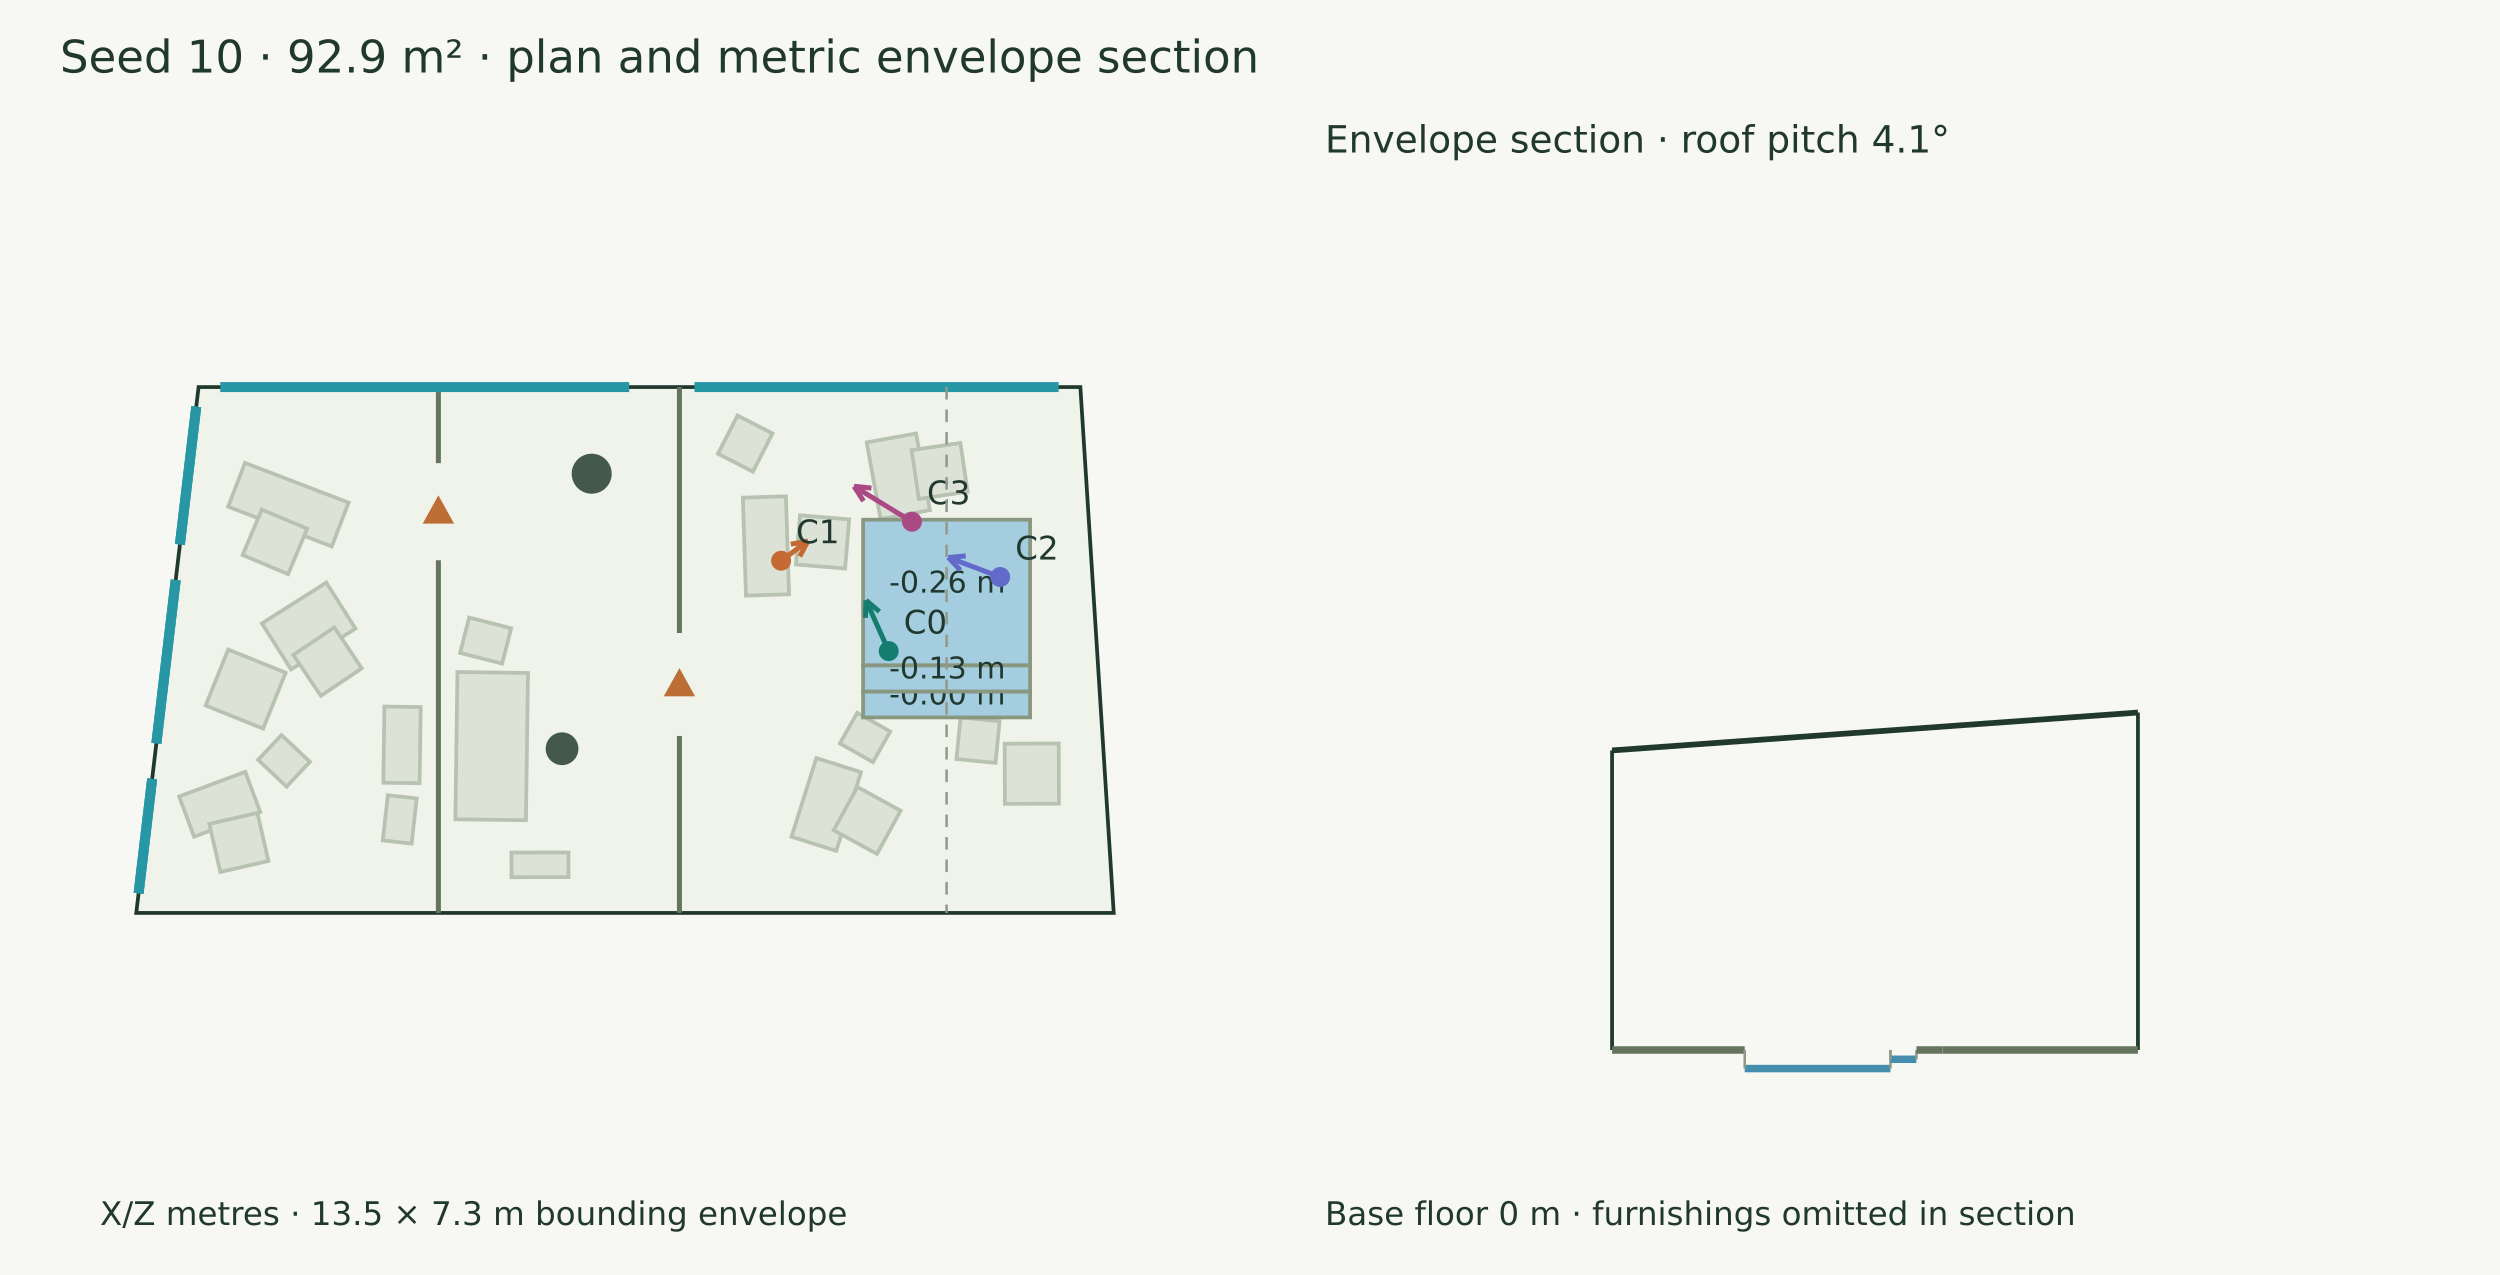
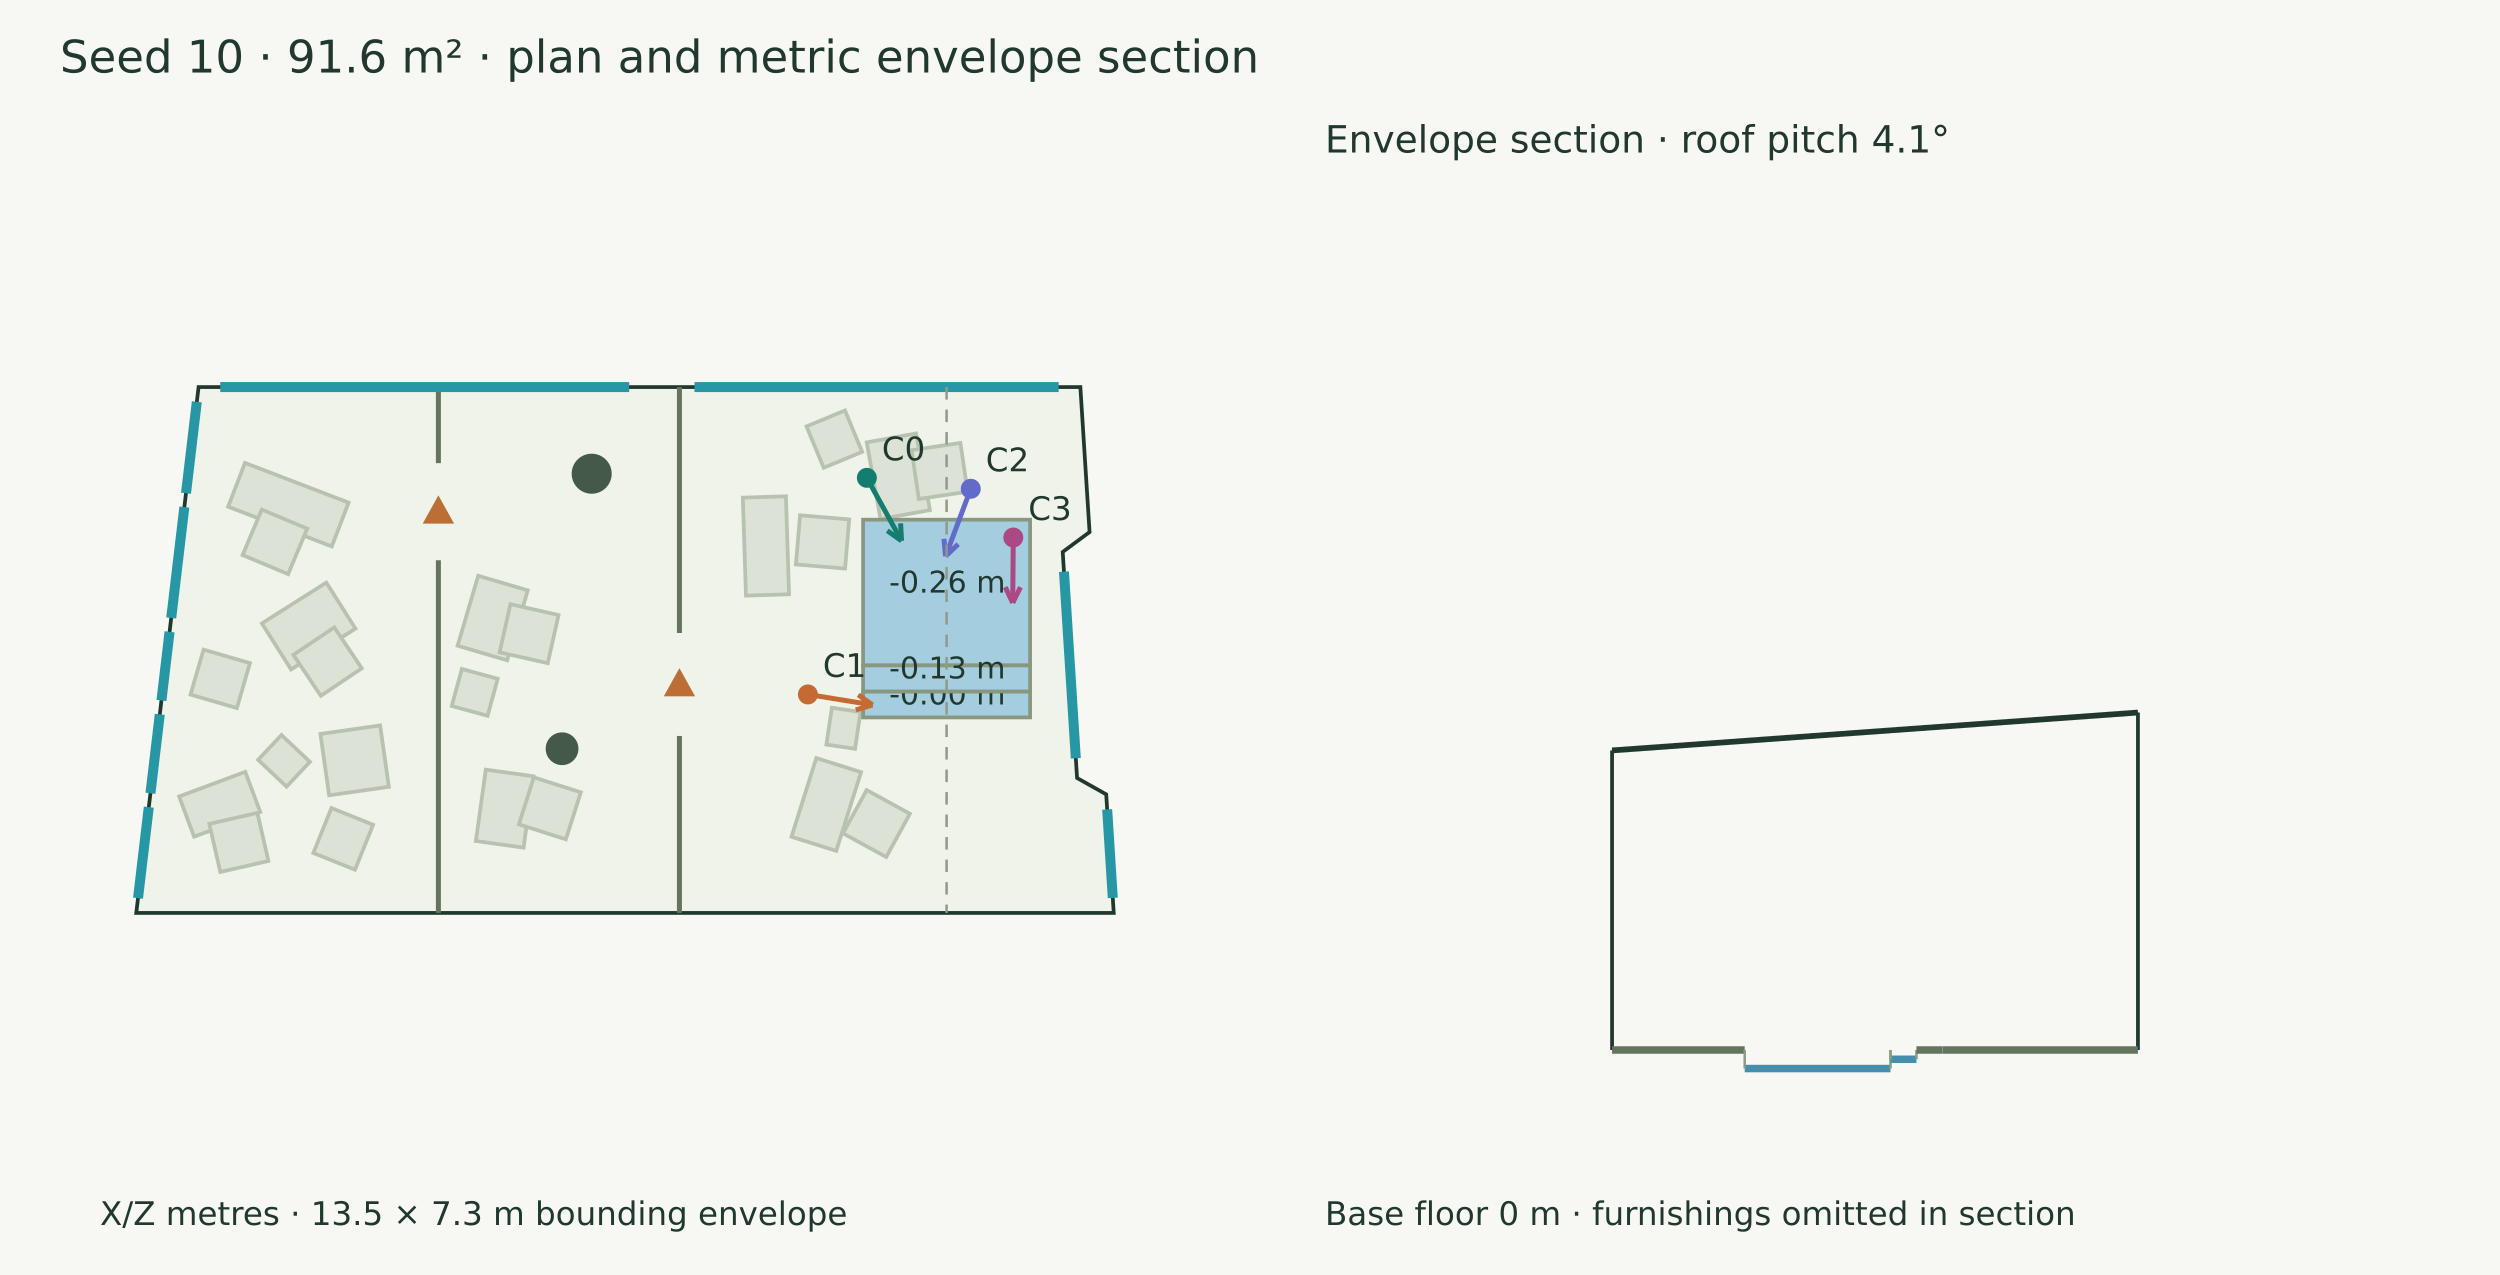
<svg xmlns="http://www.w3.org/2000/svg" width="1000" height="510" viewBox="0 0 1000 510">
  <rect width="100%" height="100%" fill="#f7f8f3" />
  <g font-family="DejaVu Sans" fill="#20382e">
-     <text x="24.000" y="29.000" font-size="18">Seed 10 · 92.9 m² · plan and metric envelope section</text>
-     <polygon points="79.430,154.825 432.144,154.825 445.494,365.175 54.506,365.175" fill="#eff3e9" stroke="#20382e" stroke-width="1.5" />
+     <text x="24.000" y="29.000" font-size="18">Seed 10 · 91.6 m² · plan and metric envelope section</text>
+     <polygon points="79.430,154.825 432.144,154.825 435.825,212.818 425.088,220.780 430.827,311.207 442.484,317.748 445.494,365.175 54.506,365.175" fill="#eff3e9" stroke="#20382e" stroke-width="1.5" />
    <polygon points="104.756,249.355 130.523,233.027 142.190,251.439 116.423,267.767" fill="#dce3d6" stroke="#b7c2b0" stroke-width="1.5" />
    <polygon points="117.336,261.943 133.714,250.946 144.712,267.324 128.333,278.322" fill="#dce3d6" stroke="#b7c2b0" stroke-width="1.5" />
    <polygon points="71.644,318.583 98.109,308.732 104.095,324.814 77.630,334.665" fill="#dce3d6" stroke="#b7c2b0" stroke-width="1.5" />
    <polygon points="83.723,329.560 102.952,325.153 107.359,344.383 88.129,348.790" fill="#dce3d6" stroke="#b7c2b0" stroke-width="1.5" />
    <polygon points="97.987,185.153 139.430,201.058 132.704,218.584 91.261,202.680" fill="#dce3d6" stroke="#b7c2b0" stroke-width="1.5" />
    <polygon points="104.689,203.829 122.879,211.466 115.242,229.656 97.052,222.019" fill="#dce3d6" stroke="#b7c2b0" stroke-width="1.5" />
    <polygon points="298.385,238.257 297.134,199.063 314.363,198.513 315.614,237.707" fill="#dce3d6" stroke="#b7c2b0" stroke-width="1.5" />
    <polygon points="318.376,225.775 320.023,206.116 339.682,207.763 338.035,227.422" fill="#dce3d6" stroke="#b7c2b0" stroke-width="1.5" />
    <polygon points="316.600,334.710 326.524,303.230 344.414,308.870 334.490,340.350" fill="#dce3d6" stroke="#b7c2b0" stroke-width="1.5" />
-     <polygon points="333.473,332.093 342.956,314.794 360.256,324.276 350.773,341.576" fill="#dce3d6" stroke="#b7c2b0" stroke-width="1.5" />
+     <polygon points="337.180,333.328 346.662,316.029 363.962,325.511 354.479,342.811" fill="#dce3d6" stroke="#b7c2b0" stroke-width="1.5" />
    <polygon points="352.213,207.605 346.681,176.951 366.438,173.385 371.970,204.039" fill="#dce3d6" stroke="#b7c2b0" stroke-width="1.5" />
    <polygon points="367.528,199.583 364.636,180.068 384.151,177.175 387.043,196.690" fill="#dce3d6" stroke="#b7c2b0" stroke-width="1.5" />
-     <polygon points="355.776,251.720 362.058,219.041 382.433,222.958 376.150,255.637" fill="#dce3d6" stroke="#b7c2b0" stroke-width="1.5" />
-     <polygon points="377.951,249.640 383.296,230.650 402.286,235.995 396.941,254.985" fill="#dce3d6" stroke="#b7c2b0" stroke-width="1.5" />
-     <polygon points="182.152,327.703 182.965,268.800 211.189,269.190 210.376,328.092" fill="#dce3d6" stroke="#b7c2b0" stroke-width="1.5" />
-     <polygon points="227.395,350.846 204.610,350.871 204.599,341.007 227.384,340.982" fill="#dce3d6" stroke="#b7c2b0" stroke-width="1.5" />
-     <polygon points="153.339,313.081 153.759,282.621 168.264,282.822 167.844,313.281" fill="#dce3d6" stroke="#b7c2b0" stroke-width="1.5" />
-     <polygon points="184.039,261.147 187.659,247.015 204.465,251.319 200.846,265.451" fill="#dce3d6" stroke="#b7c2b0" stroke-width="1.5" />
-     <polygon points="153.125,336.173 155.129,318.091 166.658,319.369 164.653,337.451" fill="#dce3d6" stroke="#b7c2b0" stroke-width="1.5" />
-     <polygon points="335.951,297.374 342.875,285.134 356.086,292.608 349.162,304.848" fill="#dce3d6" stroke="#b7c2b0" stroke-width="1.5" />
+     <polygon points="367.012,265.785 364.187,231.569 380.593,230.214 383.418,264.431" fill="#dce3d6" stroke="#b7c2b0" stroke-width="1.5" />
+     <polygon points="379.632,255.230 378.407,235.540 398.097,234.316 399.322,254.006" fill="#dce3d6" stroke="#b7c2b0" stroke-width="1.5" />
+     <polygon points="183.044,258.292 191.289,230.311 211.104,236.150 202.859,264.131" fill="#dce3d6" stroke="#b7c2b0" stroke-width="1.5" />
+     <polygon points="199.840,260.927 204.179,241.682 223.424,246.021 219.085,265.266" fill="#dce3d6" stroke="#b7c2b0" stroke-width="1.5" />
+     <polygon points="190.359,336.406 194.327,307.864 213.390,310.514 209.423,339.056" fill="#dce3d6" stroke="#b7c2b0" stroke-width="1.5" />
+     <polygon points="207.540,329.735 213.542,310.942 232.335,316.943 226.333,335.737" fill="#dce3d6" stroke="#b7c2b0" stroke-width="1.5" />
+     <polygon points="358.684,225.190 355.670,213.181 370.061,209.569 373.075,221.578" fill="#dce3d6" stroke="#b7c2b0" stroke-width="1.5" />
+     <polygon points="180.694,282.403 184.740,267.594 199.078,271.513 195.031,286.321" fill="#dce3d6" stroke="#b7c2b0" stroke-width="1.5" />
+     <polygon points="330.558,297.824 332.743,283.097 344.200,284.796 342.015,299.524" fill="#dce3d6" stroke="#b7c2b0" stroke-width="1.5" />
    <polygon points="112.589,294.017 123.964,304.735 114.621,314.651 103.246,303.932" fill="#dce3d6" stroke="#b7c2b0" stroke-width="1.5" />
-     <polygon points="82.256,282.206 91.264,259.822 114.261,269.076 105.253,291.460" fill="#dce3d6" stroke="#b7c2b0" stroke-width="1.5" />
-     <polygon points="382.591,303.622 384.230,286.958 399.842,288.494 398.202,305.157" fill="#dce3d6" stroke="#b7c2b0" stroke-width="1.5" />
-     <polygon points="423.485,297.394 423.565,321.467 401.953,321.539 401.873,297.466" fill="#dce3d6" stroke="#b7c2b0" stroke-width="1.5" />
-     <polygon points="287.183,181.505 295.017,166.221 308.995,173.386 301.161,188.670" fill="#dce3d6" stroke="#b7c2b0" stroke-width="1.5" />
+     <polygon points="155.538,314.723 131.648,318.111 128.167,293.568 152.057,290.180" fill="#dce3d6" stroke="#b7c2b0" stroke-width="1.5" />
+     <polygon points="125.334,341.197 132.572,323.213 149.231,329.917 141.994,347.901" fill="#dce3d6" stroke="#b7c2b0" stroke-width="1.5" />
+     <polygon points="329.463,187.107 322.606,170.562 337.991,164.186 344.848,180.731" fill="#dce3d6" stroke="#b7c2b0" stroke-width="1.5" />
+     <polygon points="76.207,277.844 81.431,259.855 99.976,265.240 94.753,283.229" fill="#dce3d6" stroke="#b7c2b0" stroke-width="1.5" />
    <polygon points="345.236,207.885 412.038,207.885 412.038,266.184 345.236,266.184" fill="#a4cee0" stroke="#899781" stroke-width="1.5" />
    <text x="355.637" y="237.034" font-size="12">-0.26 m</text>
    <polygon points="345.236,276.577 412.038,276.577 412.038,286.971 345.236,286.971" fill="#a4cee0" stroke="#899781" stroke-width="1.5" />
    <text x="355.637" y="281.774" font-size="12">-0.00 m</text>
    <polygon points="345.236,266.184 412.038,266.184 412.038,276.577 345.236,276.577" fill="#a4cee0" stroke="#899781" stroke-width="1.5" />
    <text x="355.637" y="271.381" font-size="12">-0.13 m</text>
    <circle cx="236.67" cy="189.49" r="8.005" fill="#45594a" />
    <circle cx="224.826" cy="299.492" r="6.549" fill="#45594a" />
    <path d="M271.770,154.825 L271.770,253.199" stroke="#65745f" stroke-width="2" fill="none" />
    <path d="M271.770,294.382 L271.770,365.175" stroke="#65745f" stroke-width="2" fill="none" />
    <polygon points="271.770,268.791 266.770,277.791 276.770,277.791" fill="#bc6e35" stroke="#bc6e35" stroke-width="1.5" />
    <path d="M175.356,154.825 L175.356,185.264" stroke="#65745f" stroke-width="2" fill="none" />
    <path d="M175.356,224.099 L175.356,365.175" stroke="#65745f" stroke-width="2" fill="none" />
    <polygon points="175.356,199.681 170.356,208.681 180.356,208.681" fill="#bc6e35" stroke="#bc6e35" stroke-width="1.5" />
    <path d="M88.107,154.825 L251.680,154.825" stroke="#2797a5" stroke-width="4" fill="none" />
    <path d="M277.790,154.825 L423.467,154.825" stroke="#2797a5" stroke-width="4" fill="none" />
-     <path d="M55.435,357.334 L60.863,311.526" stroke="#2797a5" stroke-width="4" fill="none" />
-     <path d="M55.435,357.334 L60.863,311.526" stroke="#2797a5" stroke-width="4" fill="none" />
-     <path d="M62.543,297.349 L70.287,231.988" stroke="#2797a5" stroke-width="4" fill="none" />
-     <path d="M62.543,297.349 L70.287,231.988" stroke="#2797a5" stroke-width="4" fill="none" />
-     <path d="M71.967,217.811 L78.501,162.666" stroke="#2797a5" stroke-width="4" fill="none" />
-     <path d="M71.967,217.811 L78.501,162.666" stroke="#2797a5" stroke-width="4" fill="none" />
-     <path d="M355.483,260.439 L346.406,240.133" stroke="#147d70" stroke-width="2" fill="none" />
-     <path d="M346.406,240.133 L351.758,244.645" stroke="#147d70" stroke-width="2" fill="none" />
-     <path d="M346.406,240.133 L346.199,247.130" stroke="#147d70" stroke-width="2" fill="none" />
-     <circle cx="355.483" cy="260.439" r="4" fill="#147d70" />
-     <text x="361.483" y="253.439" font-size="13">C0</text>
-     <path d="M312.446,224.285 L323.182,216.402" stroke="#c56a33" stroke-width="2" fill="none" />
-     <path d="M323.182,216.402 L319.903,222.587" stroke="#c56a33" stroke-width="2" fill="none" />
-     <path d="M323.182,216.402 L316.299,217.679" stroke="#c56a33" stroke-width="2" fill="none" />
-     <circle cx="312.446" cy="224.285" r="4" fill="#c56a33" />
-     <text x="318.446" y="217.285" font-size="13">C1</text>
-     <path d="M400.080,230.802 L379.321,222.996" stroke="#626aca" stroke-width="2" fill="none" />
-     <path d="M379.321,222.996 L386.293,222.365" stroke="#626aca" stroke-width="2" fill="none" />
-     <path d="M379.321,222.996 L384.149,228.064" stroke="#626aca" stroke-width="2" fill="none" />
-     <circle cx="400.08" cy="230.802" r="4" fill="#626aca" />
-     <text x="406.080" y="223.802" font-size="13">C2</text>
-     <path d="M364.784,208.690 L341.613,194.541" stroke="#aa4984" stroke-width="2" fill="none" />
-     <path d="M341.613,194.541 L348.579,195.228" stroke="#aa4984" stroke-width="2" fill="none" />
-     <path d="M341.613,194.541 L345.406,200.425" stroke="#aa4984" stroke-width="2" fill="none" />
-     <circle cx="364.784" cy="208.69" r="4" fill="#aa4984" />
-     <text x="370.784" y="201.690" font-size="13">C3</text>
+     <path d="M425.588,228.660 L430.327,303.327" stroke="#2797a5" stroke-width="4" fill="none" />
+     <path d="M442.866,323.771 L445.112,359.152" stroke="#2797a5" stroke-width="4" fill="none" />
+     <path d="M55.205,359.279 L59.521,322.852" stroke="#2797a5" stroke-width="4" fill="none" />
+     <path d="M60.177,317.312 L63.918,285.739" stroke="#2797a5" stroke-width="4" fill="none" />
+     <path d="M64.575,280.199 L67.829,252.730" stroke="#2797a5" stroke-width="4" fill="none" />
+     <path d="M68.486,247.190 L73.742,202.829" stroke="#2797a5" stroke-width="4" fill="none" />
+     <path d="M74.398,197.289 L78.731,160.721" stroke="#2797a5" stroke-width="4" fill="none" />
+     <path d="M346.744,191.129 L360.609,216.329" stroke="#147d70" stroke-width="2" fill="none" />
+     <path d="M360.609,216.329 L354.903,212.274" stroke="#147d70" stroke-width="2" fill="none" />
+     <path d="M360.609,216.329 L360.238,209.339" stroke="#147d70" stroke-width="2" fill="none" />
+     <circle cx="346.744" cy="191.129" r="4" fill="#147d70" />
+     <text x="352.744" y="184.129" font-size="13">C0</text>
+     <path d="M323.154,277.776 L349.013,281.971" stroke="#c56a33" stroke-width="2" fill="none" />
+     <path d="M349.013,281.971 L342.303,283.967" stroke="#c56a33" stroke-width="2" fill="none" />
+     <path d="M349.013,281.971 L343.279,277.957" stroke="#c56a33" stroke-width="2" fill="none" />
+     <circle cx="323.154" cy="277.776" r="4" fill="#c56a33" />
+     <text x="329.154" y="270.776" font-size="13">C1</text>
+     <path d="M388.304,195.516 L378.219,222.496" stroke="#626aca" stroke-width="2" fill="none" />
+     <path d="M378.219,222.496 L377.574,215.525" stroke="#626aca" stroke-width="2" fill="none" />
+     <path d="M378.219,222.496 L383.278,217.657" stroke="#626aca" stroke-width="2" fill="none" />
+     <circle cx="388.304" cy="195.516" r="4" fill="#626aca" />
+     <text x="394.304" y="188.516" font-size="13">C2</text>
+     <path d="M405.314,215.003 L405.084,241.153" stroke="#aa4984" stroke-width="2" fill="none" />
+     <path d="M405.084,241.153 L402.095,234.823" stroke="#aa4984" stroke-width="2" fill="none" />
+     <path d="M405.084,241.153 L408.184,234.876" stroke="#aa4984" stroke-width="2" fill="none" />
+     <circle cx="405.314" cy="215.003" r="4" fill="#aa4984" />
+     <text x="411.314" y="208.003" font-size="13">C3</text>
    <text x="40.000" y="490.000" font-size="13">X/Z metres · 13.5 × 7.3 m bounding envelope</text>
    <path d="M378.637,154.825 L378.637,365.175" stroke="#909a8b" stroke-width="1" stroke-dasharray="5 4" fill="none" />
    <path d="M644.825,300.163 L855.175,285.008" stroke="#20382e" stroke-width="2.3" fill="none" />
    <path d="M644.825,420.000 L644.825,300.163" stroke="#20382e" stroke-width="1.5" fill="none" />
    <path d="M855.175,420.000 L855.175,285.008" stroke="#20382e" stroke-width="1.5" fill="none" />
    <path d="M644.825,420.000 L697.885,420.000" stroke="#65745f" stroke-width="3" fill="none" />
    <path d="M644.825,420.000 L644.825,420.000" stroke="#8d9a85" stroke-width="1" fill="none" />
    <path d="M697.885,420.000 L697.885,420.000" stroke="#8d9a85" stroke-width="1" fill="none" />
    <path d="M697.885,427.422 L756.184,427.422" stroke="#458eae" stroke-width="3" fill="none" />
    <path d="M697.885,420.000 L697.885,427.422" stroke="#8d9a85" stroke-width="1" fill="none" />
    <path d="M756.184,420.000 L756.184,427.422" stroke="#8d9a85" stroke-width="1" fill="none" />
    <path d="M756.184,423.711 L766.577,423.711" stroke="#458eae" stroke-width="3" fill="none" />
    <path d="M756.184,420.000 L756.184,423.711" stroke="#8d9a85" stroke-width="1" fill="none" />
    <path d="M766.577,420.000 L766.577,423.711" stroke="#8d9a85" stroke-width="1" fill="none" />
    <path d="M766.577,420.000 L776.971,420.000" stroke="#65745f" stroke-width="3" fill="none" />
    <path d="M766.577,420.000 L766.577,420.000" stroke="#8d9a85" stroke-width="1" fill="none" />
    <path d="M776.971,420.000 L776.971,420.000" stroke="#8d9a85" stroke-width="1" fill="none" />
    <path d="M776.971,420.000 L855.175,420.000" stroke="#65745f" stroke-width="3" fill="none" />
    <path d="M776.971,420.000 L776.971,420.000" stroke="#8d9a85" stroke-width="1" fill="none" />
    <path d="M855.175,420.000 L855.175,420.000" stroke="#8d9a85" stroke-width="1" fill="none" />
    <text x="530.000" y="61.000" font-size="15">Envelope section · roof pitch 4.1°</text>
    <text x="530.000" y="490.000" font-size="13">Base floor 0 m · furnishings omitted in section</text>
  </g>
</svg>
